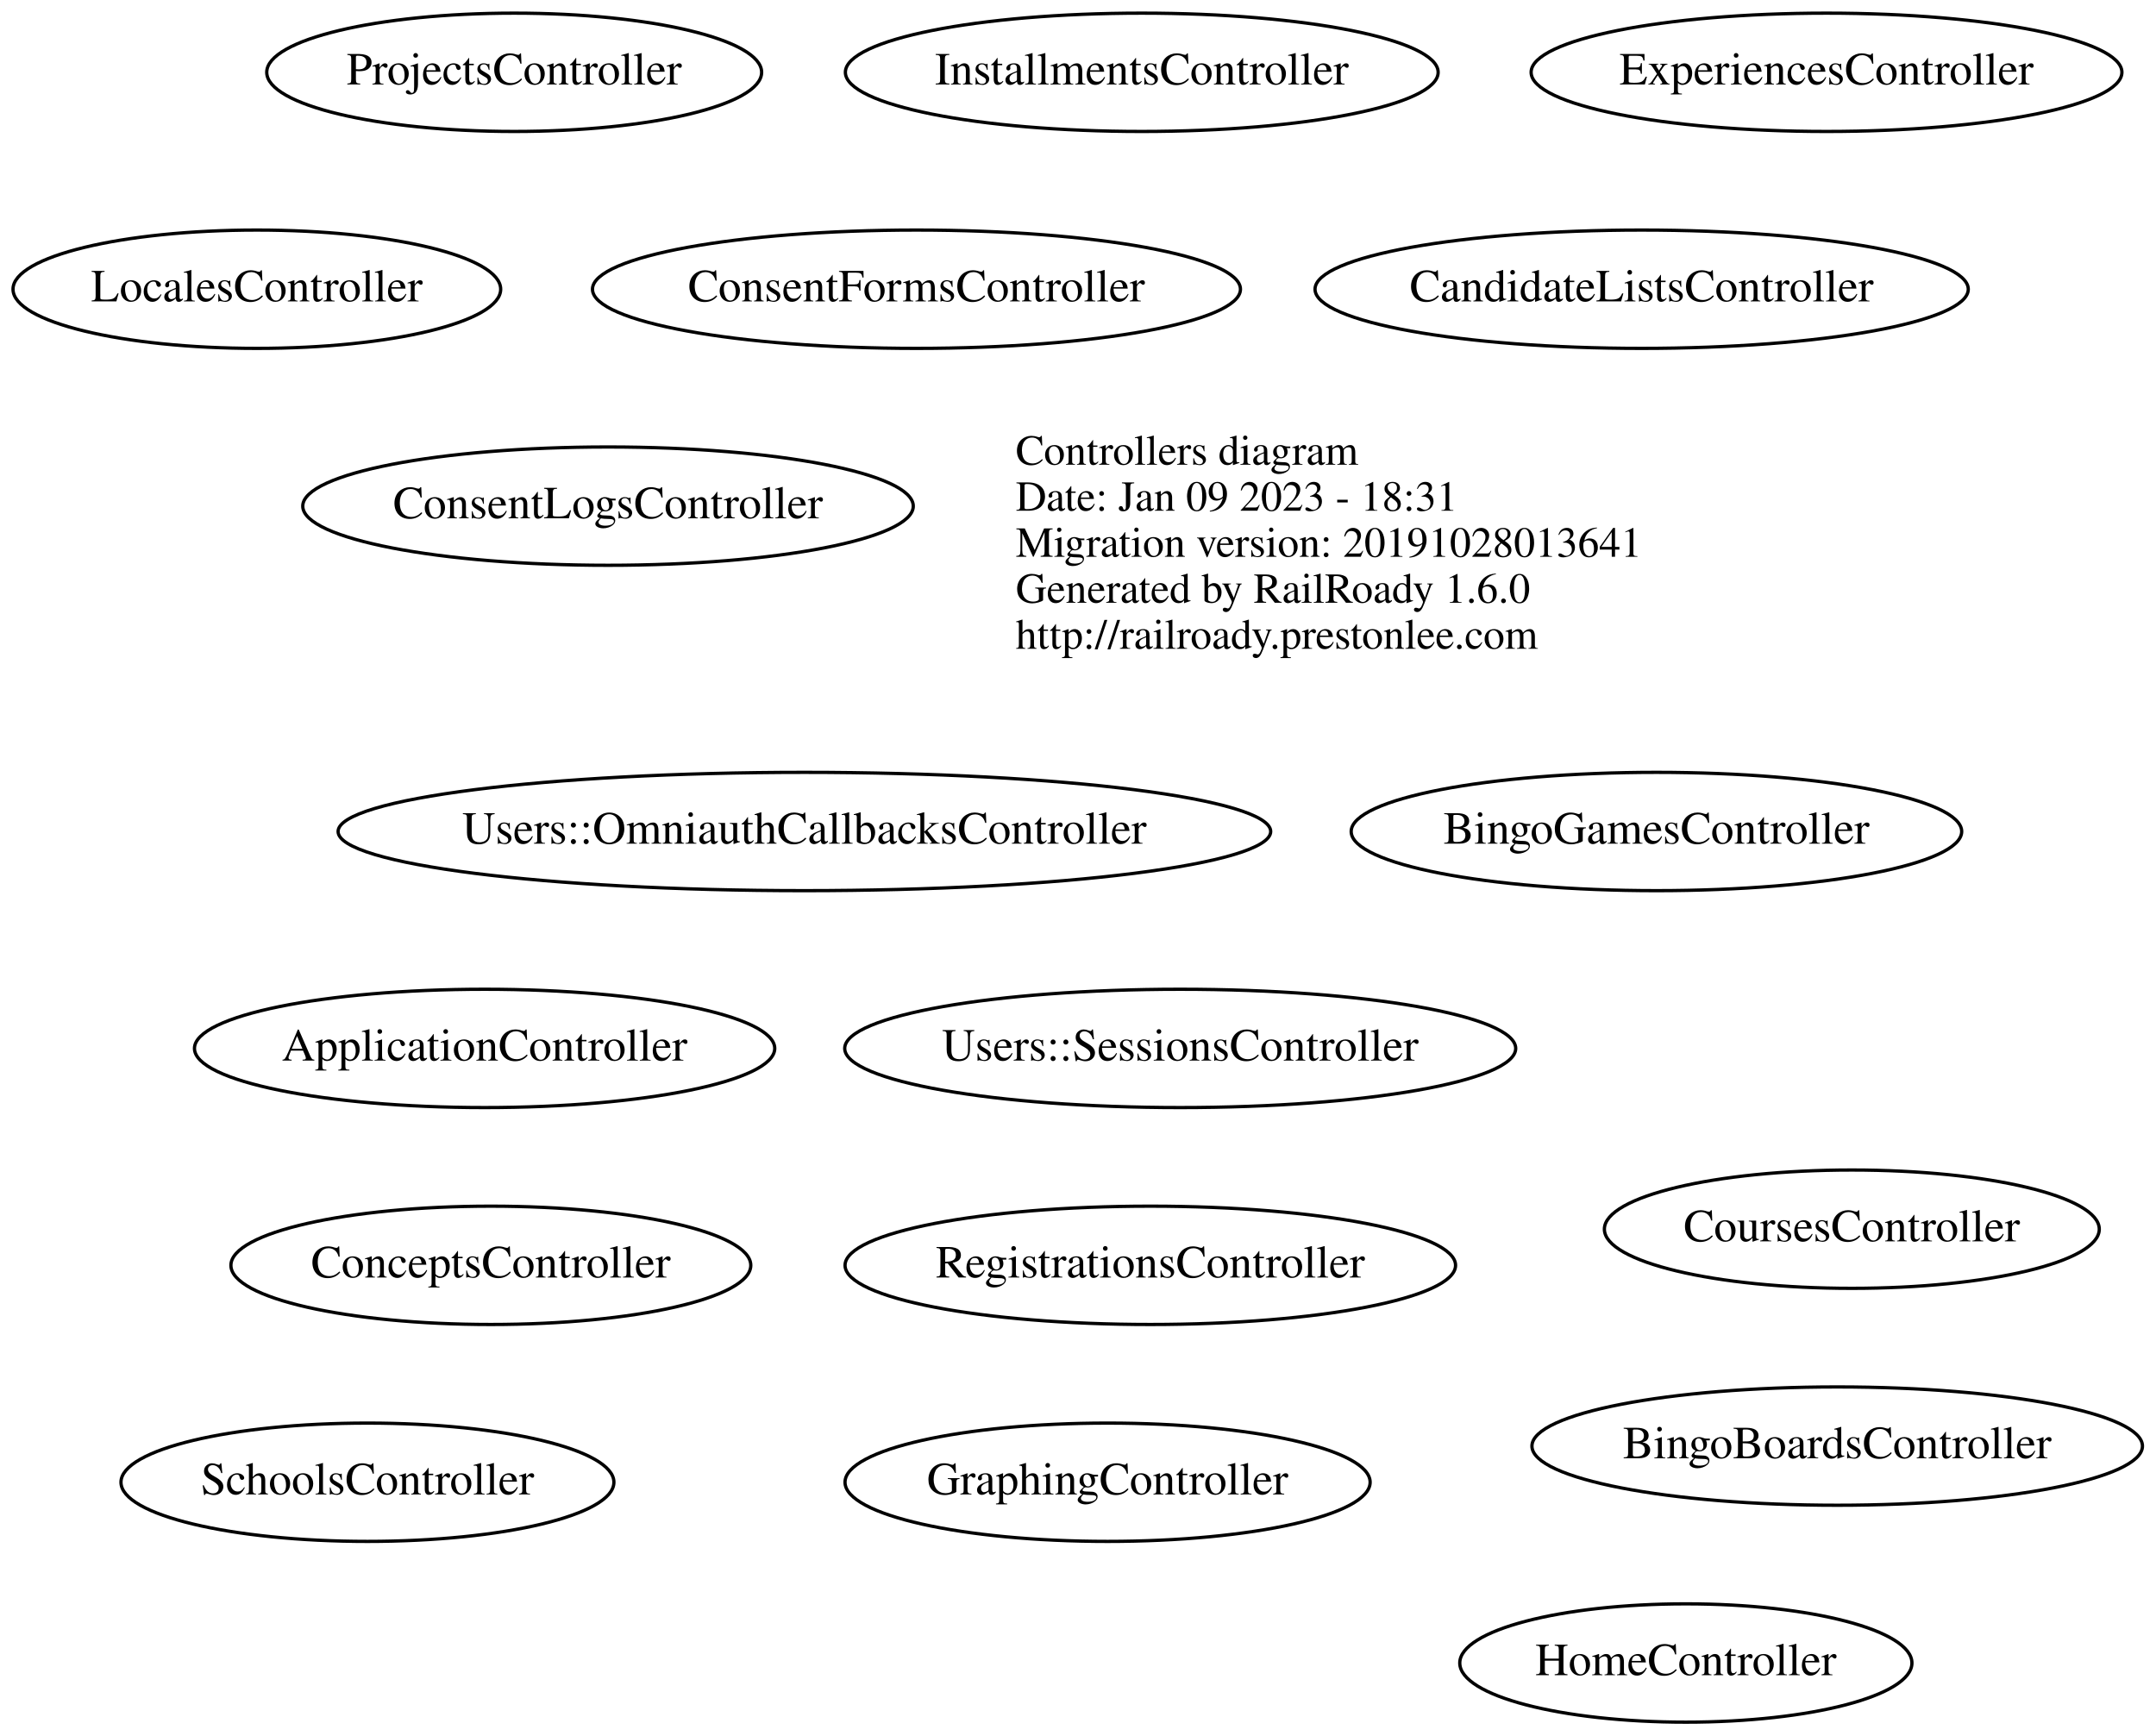
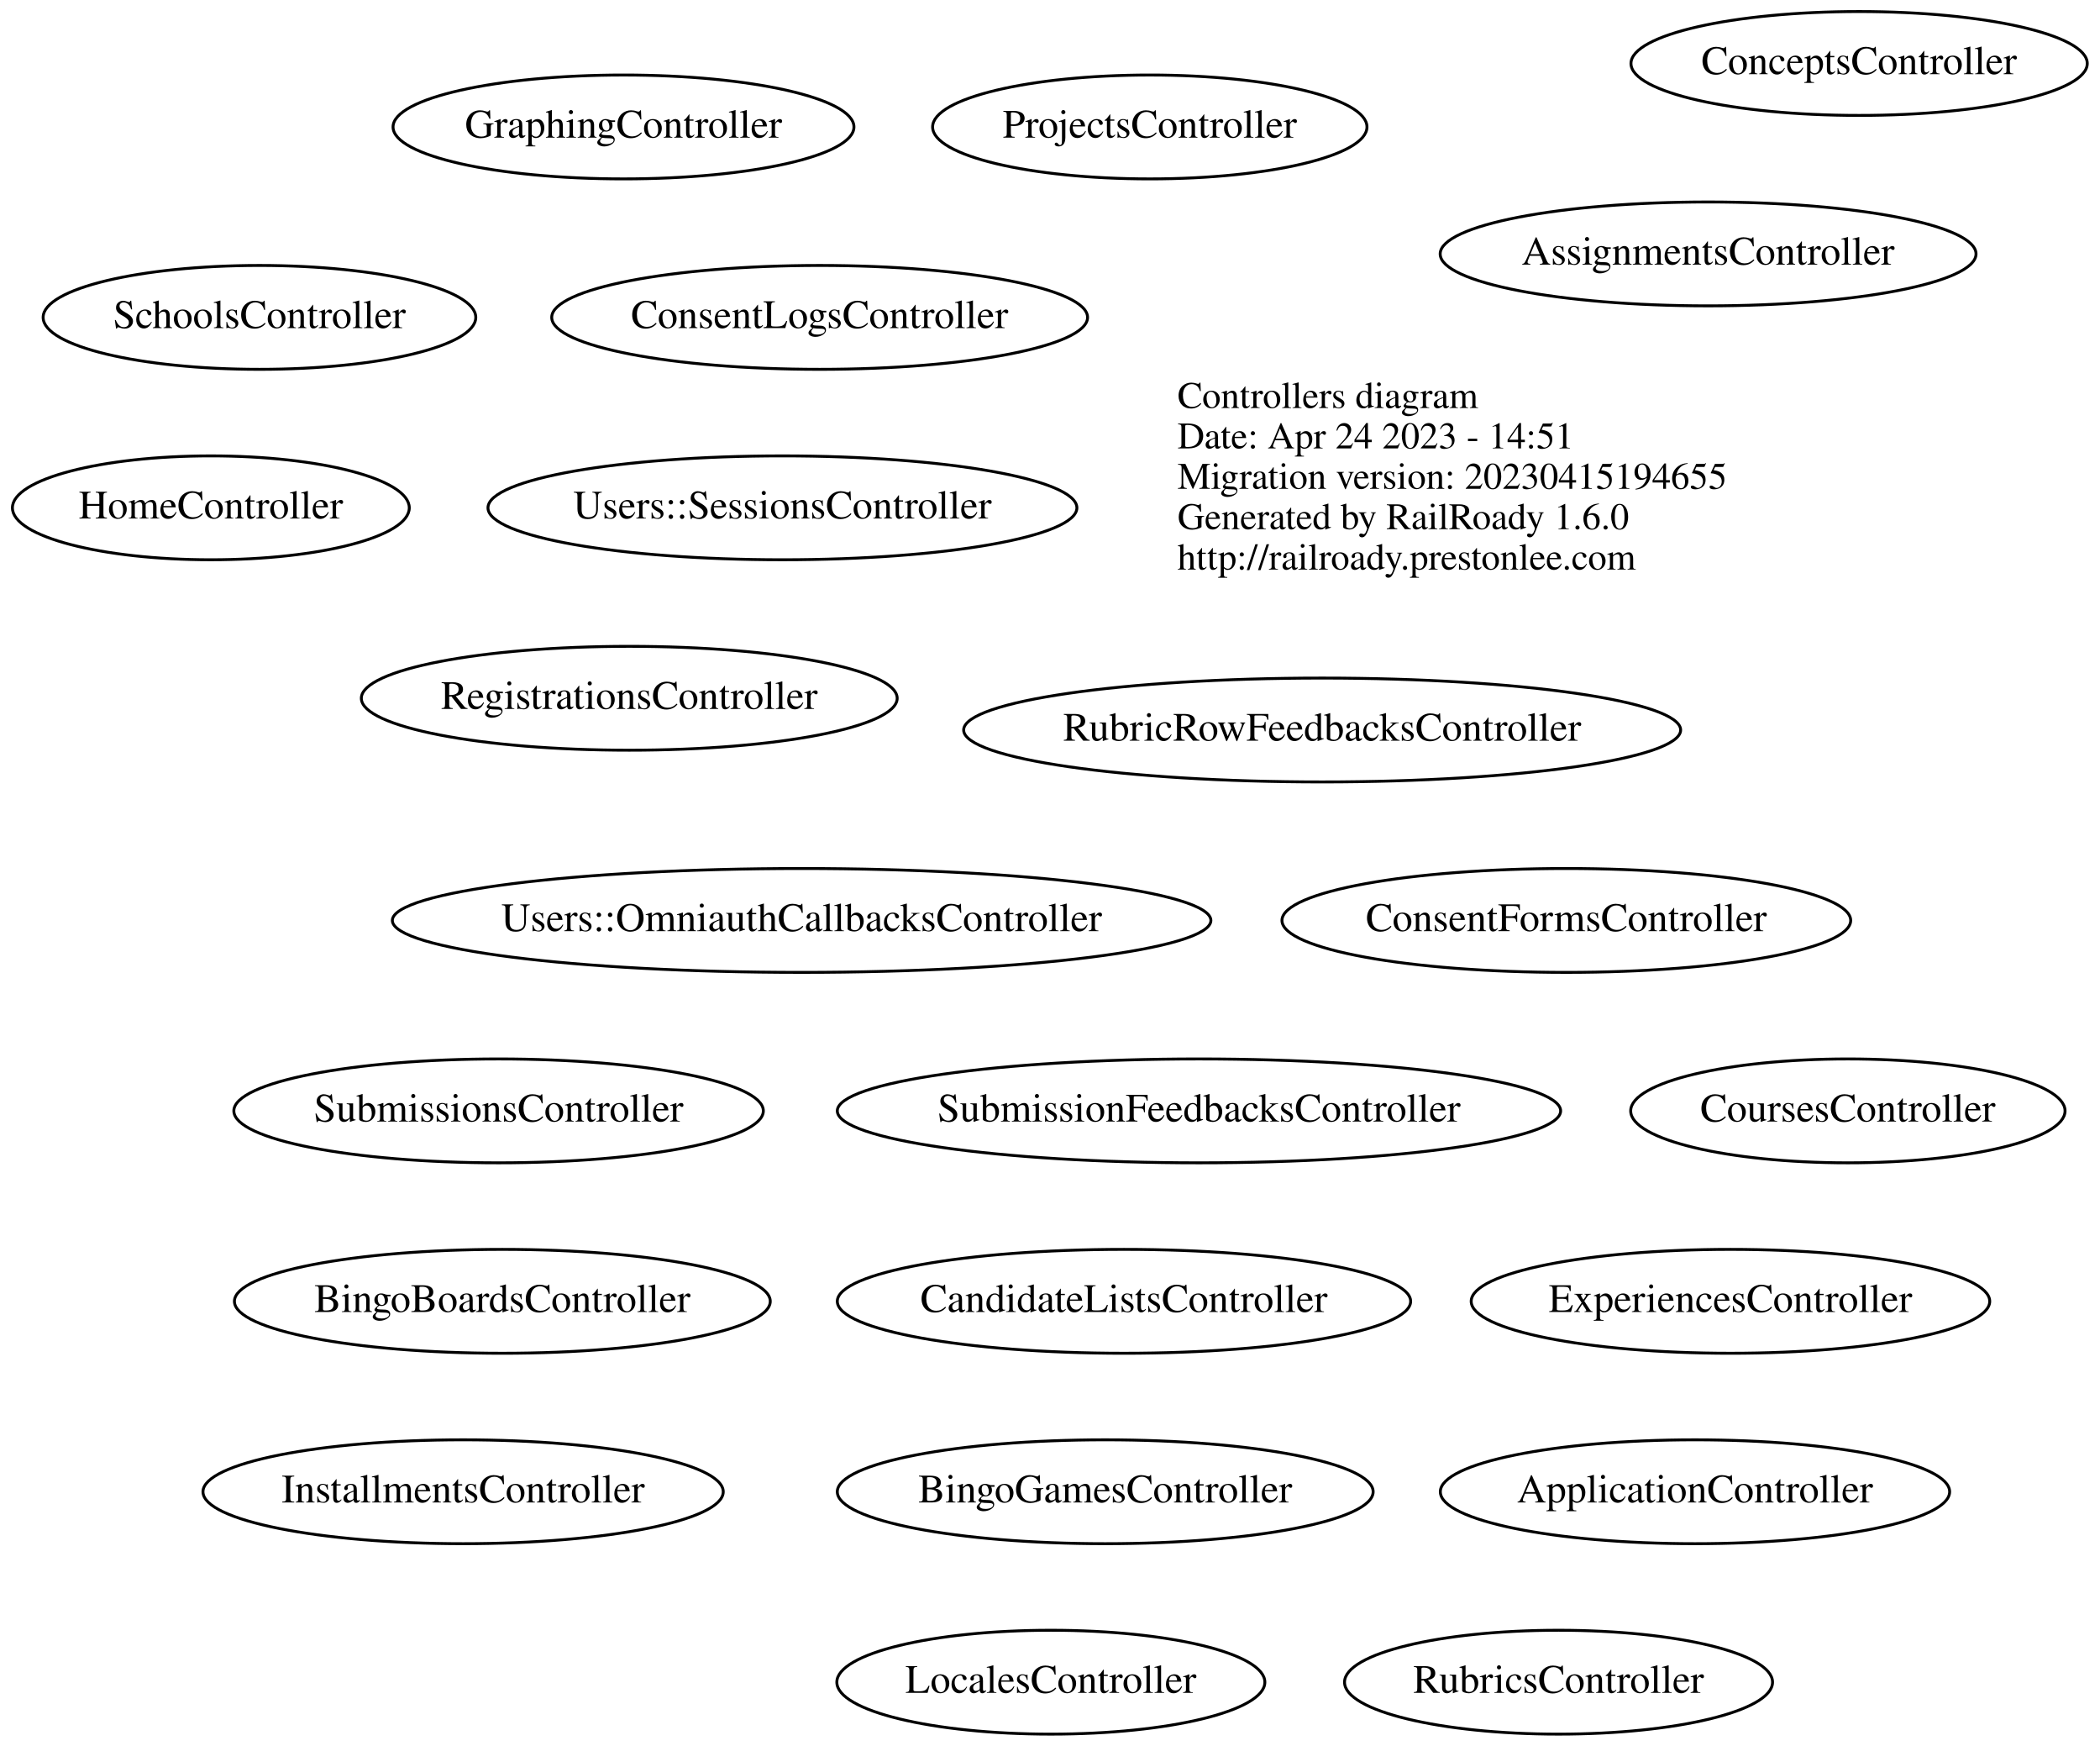
- <svg xmlns="http://www.w3.org/2000/svg" width="656pt" height="528pt" viewBox="0.00 0.00 655.88 528.00">
-   <g id="graph0" class="graph" transform="scale(1 1) rotate(0) translate(4 524)">
-     <polygon fill="none" stroke="none" points="-4,4 -4,-524 651.88,-524 651.88,4 -4,4" />
+ <svg xmlns="http://www.w3.org/2000/svg" width="728pt" height="605pt" viewBox="0.00 0.00 727.59 605.00">
+   <g id="graph0" class="graph" transform="scale(1 1) rotate(0) translate(4 601)">
+     <polygon fill="none" stroke="none" points="-4,4 -4,-601 723.59,-601 723.59,4 -4,4" />
    <g id="node1" class="node">
-       <text text-anchor="start" x="305" y="-382.6" font-family="Times,serif" font-size="13.00">Controllers diagram</text>
-       <text text-anchor="start" x="305" y="-368.6" font-family="Times,serif" font-size="13.00">Date: Jan 09 2023 - 18:31</text>
-       <text text-anchor="start" x="305" y="-354.6" font-family="Times,serif" font-size="13.00">Migration version: 20191028013641</text>
-       <text text-anchor="start" x="305" y="-340.6" font-family="Times,serif" font-size="13.00">Generated by RailRoady 1.6.0</text>
-       <text text-anchor="start" x="305" y="-326.6" font-family="Times,serif" font-size="13.00">http://railroady.prestonlee.com</text>
+       <text text-anchor="start" x="404" y="-459.6" font-family="Times,serif" font-size="13.00">Controllers diagram</text>
+       <text text-anchor="start" x="404" y="-445.6" font-family="Times,serif" font-size="13.00">Date: Apr 24 2023 - 14:51</text>
+       <text text-anchor="start" x="404" y="-431.6" font-family="Times,serif" font-size="13.00">Migration version: 20230415194655</text>
+       <text text-anchor="start" x="404" y="-417.6" font-family="Times,serif" font-size="13.00">Generated by RailRoady 1.6.0</text>
+       <text text-anchor="start" x="404" y="-403.6" font-family="Times,serif" font-size="13.00">http://railroady.prestonlee.com</text>
    </g>
    <g id="node2" class="node">
-       <ellipse fill="none" stroke="black" cx="143.39" cy="-205" rx="88.28" ry="18" />
-       <text text-anchor="middle" x="143.39" y="-201.3" font-family="Times,serif" font-size="14.00">ApplicationController</text>
+       <ellipse fill="none" stroke="black" cx="583.39" cy="-84" rx="88.28" ry="18" />
+       <text text-anchor="middle" x="583.39" y="-80.3" font-family="Times,serif" font-size="14.00">ApplicationController</text>
    </g>
    <g id="node3" class="node">
-       <ellipse fill="none" stroke="black" cx="554.94" cy="-84" rx="92.88" ry="18" />
-       <text text-anchor="middle" x="554.94" y="-80.3" font-family="Times,serif" font-size="14.00">BingoBoardsController</text>
+       <ellipse fill="none" stroke="black" cx="587.94" cy="-513" rx="92.88" ry="18" />
+       <text text-anchor="middle" x="587.94" y="-509.3" font-family="Times,serif" font-size="14.00">AssignmentsController</text>
    </g>
    <g id="node4" class="node">
-       <ellipse fill="none" stroke="black" cx="499.94" cy="-271" rx="92.88" ry="18" />
-       <text text-anchor="middle" x="499.94" y="-267.3" font-family="Times,serif" font-size="14.00">BingoGamesController</text>
+       <ellipse fill="none" stroke="black" cx="169.94" cy="-150" rx="92.88" ry="18" />
+       <text text-anchor="middle" x="169.94" y="-146.3" font-family="Times,serif" font-size="14.00">BingoBoardsController</text>
    </g>
    <g id="node5" class="node">
-       <ellipse fill="none" stroke="black" cx="495.44" cy="-436" rx="99.38" ry="18" />
-       <text text-anchor="middle" x="495.44" y="-432.3" font-family="Times,serif" font-size="14.00">CandidateListsController</text>
+       <ellipse fill="none" stroke="black" cx="378.94" cy="-84" rx="92.88" ry="18" />
+       <text text-anchor="middle" x="378.94" y="-80.3" font-family="Times,serif" font-size="14.00">BingoGamesController</text>
    </g>
    <g id="node6" class="node">
-       <ellipse fill="none" stroke="black" cx="145.29" cy="-139" rx="79.09" ry="18" />
-       <text text-anchor="middle" x="145.29" y="-135.3" font-family="Times,serif" font-size="14.00">ConceptsController</text>
+       <ellipse fill="none" stroke="black" cx="385.44" cy="-150" rx="99.38" ry="18" />
+       <text text-anchor="middle" x="385.44" y="-146.3" font-family="Times,serif" font-size="14.00">CandidateListsController</text>
    </g>
    <g id="node7" class="node">
-       <ellipse fill="none" stroke="black" cx="274.79" cy="-436" rx="98.58" ry="18" />
-       <text text-anchor="middle" x="274.79" y="-432.3" font-family="Times,serif" font-size="14.00">ConsentFormsController</text>
+       <ellipse fill="none" stroke="black" cx="640.29" cy="-579" rx="79.09" ry="18" />
+       <text text-anchor="middle" x="640.29" y="-575.3" font-family="Times,serif" font-size="14.00">ConceptsController</text>
    </g>
    <g id="node8" class="node">
-       <ellipse fill="none" stroke="black" cx="180.94" cy="-370" rx="92.88" ry="18" />
-       <text text-anchor="middle" x="180.94" y="-366.3" font-family="Times,serif" font-size="14.00">ConsentLogsController</text>
+       <ellipse fill="none" stroke="black" cx="538.79" cy="-282" rx="98.58" ry="18" />
+       <text text-anchor="middle" x="538.79" y="-278.3" font-family="Times,serif" font-size="14.00">ConsentFormsController</text>
    </g>
    <g id="node9" class="node">
-       <ellipse fill="none" stroke="black" cx="559.39" cy="-150" rx="75.29" ry="18" />
-       <text text-anchor="middle" x="559.39" y="-146.3" font-family="Times,serif" font-size="14.00">CoursesController</text>
+       <ellipse fill="none" stroke="black" cx="279.94" cy="-491" rx="92.88" ry="18" />
+       <text text-anchor="middle" x="279.94" y="-487.3" font-family="Times,serif" font-size="14.00">ConsentLogsController</text>
    </g>
    <g id="node10" class="node">
-       <ellipse fill="none" stroke="black" cx="551.69" cy="-502" rx="89.88" ry="18" />
-       <text text-anchor="middle" x="551.69" y="-498.3" font-family="Times,serif" font-size="14.00">ExperiencesController</text>
+       <ellipse fill="none" stroke="black" cx="636.39" cy="-216" rx="75.29" ry="18" />
+       <text text-anchor="middle" x="636.39" y="-212.3" font-family="Times,serif" font-size="14.00">CoursesController</text>
    </g>
    <g id="node11" class="node">
-       <ellipse fill="none" stroke="black" cx="332.94" cy="-73" rx="79.89" ry="18" />
-       <text text-anchor="middle" x="332.94" y="-69.3" font-family="Times,serif" font-size="14.00">GraphingController</text>
+       <ellipse fill="none" stroke="black" cx="595.69" cy="-150" rx="89.88" ry="18" />
+       <text text-anchor="middle" x="595.69" y="-146.3" font-family="Times,serif" font-size="14.00">ExperiencesController</text>
    </g>
    <g id="node12" class="node">
-       <ellipse fill="none" stroke="black" cx="508.89" cy="-18" rx="68.79" ry="18" />
-       <text text-anchor="middle" x="508.89" y="-14.3" font-family="Times,serif" font-size="14.00">HomeController</text>
+       <ellipse fill="none" stroke="black" cx="211.94" cy="-557" rx="79.89" ry="18" />
+       <text text-anchor="middle" x="211.94" y="-553.3" font-family="Times,serif" font-size="14.00">GraphingController</text>
    </g>
    <g id="node13" class="node">
-       <ellipse fill="none" stroke="black" cx="343.34" cy="-502" rx="90.18" ry="18" />
-       <text text-anchor="middle" x="343.34" y="-498.3" font-family="Times,serif" font-size="14.00">InstallmentsController</text>
+       <ellipse fill="none" stroke="black" cx="68.89" cy="-425" rx="68.79" ry="18" />
+       <text text-anchor="middle" x="68.89" y="-421.3" font-family="Times,serif" font-size="14.00">HomeController</text>
    </g>
    <g id="node14" class="node">
-       <ellipse fill="none" stroke="black" cx="74.09" cy="-436" rx="74.19" ry="18" />
-       <text text-anchor="middle" x="74.09" y="-432.3" font-family="Times,serif" font-size="14.00">LocalesController</text>
+       <ellipse fill="none" stroke="black" cx="156.34" cy="-84" rx="90.18" ry="18" />
+       <text text-anchor="middle" x="156.34" y="-80.3" font-family="Times,serif" font-size="14.00">InstallmentsController</text>
    </g>
    <g id="node15" class="node">
-       <ellipse fill="none" stroke="black" cx="152.39" cy="-502" rx="75.29" ry="18" />
-       <text text-anchor="middle" x="152.39" y="-498.3" font-family="Times,serif" font-size="14.00">ProjectsController</text>
+       <ellipse fill="none" stroke="black" cx="360.09" cy="-18" rx="74.19" ry="18" />
+       <text text-anchor="middle" x="360.09" y="-14.3" font-family="Times,serif" font-size="14.00">LocalesController</text>
    </g>
    <g id="node16" class="node">
-       <ellipse fill="none" stroke="black" cx="345.94" cy="-139" rx="92.88" ry="18" />
-       <text text-anchor="middle" x="345.94" y="-135.3" font-family="Times,serif" font-size="14.00">RegistrationsController</text>
+       <ellipse fill="none" stroke="black" cx="394.39" cy="-557" rx="75.29" ry="18" />
+       <text text-anchor="middle" x="394.39" y="-553.3" font-family="Times,serif" font-size="14.00">ProjectsController</text>
    </g>
    <g id="node17" class="node">
-       <ellipse fill="none" stroke="black" cx="107.74" cy="-73" rx="74.99" ry="18" />
-       <text text-anchor="middle" x="107.74" y="-69.3" font-family="Times,serif" font-size="14.00">SchoolsController</text>
+       <ellipse fill="none" stroke="black" cx="213.94" cy="-359" rx="92.88" ry="18" />
+       <text text-anchor="middle" x="213.94" y="-355.3" font-family="Times,serif" font-size="14.00">RegistrationsController</text>
    </g>
    <g id="node18" class="node">
-       <ellipse fill="none" stroke="black" cx="240.69" cy="-271" rx="141.88" ry="18" />
-       <text text-anchor="middle" x="240.69" y="-267.3" font-family="Times,serif" font-size="14.00">Users::OmniauthCallbacksController</text>
+       <ellipse fill="none" stroke="black" cx="454.14" cy="-348" rx="124.28" ry="18" />
+       <text text-anchor="middle" x="454.14" y="-344.3" font-family="Times,serif" font-size="14.00">RubricRowFeedbacksController</text>
    </g>
    <g id="node19" class="node">
-       <ellipse fill="none" stroke="black" cx="355.04" cy="-205" rx="102.08" ry="18" />
-       <text text-anchor="middle" x="355.04" y="-201.3" font-family="Times,serif" font-size="14.00">Users::SessionsController</text>
+       <ellipse fill="none" stroke="black" cx="536.09" cy="-18" rx="74.19" ry="18" />
+       <text text-anchor="middle" x="536.09" y="-14.3" font-family="Times,serif" font-size="14.00">RubricsController</text>
+     </g>
+     <g id="node20" class="node">
+       <ellipse fill="none" stroke="black" cx="85.74" cy="-491" rx="74.99" ry="18" />
+       <text text-anchor="middle" x="85.74" y="-487.3" font-family="Times,serif" font-size="14.00">SchoolsController</text>
+     </g>
+     <g id="node21" class="node">
+       <ellipse fill="none" stroke="black" cx="411.44" cy="-216" rx="125.38" ry="18" />
+       <text text-anchor="middle" x="411.44" y="-212.3" font-family="Times,serif" font-size="14.00">SubmissionFeedbacksController</text>
+     </g>
+     <g id="node22" class="node">
+       <ellipse fill="none" stroke="black" cx="168.64" cy="-216" rx="91.78" ry="18" />
+       <text text-anchor="middle" x="168.64" y="-212.3" font-family="Times,serif" font-size="14.00">SubmissionsController</text>
+     </g>
+     <g id="node23" class="node">
+       <ellipse fill="none" stroke="black" cx="273.69" cy="-282" rx="141.88" ry="18" />
+       <text text-anchor="middle" x="273.69" y="-278.3" font-family="Times,serif" font-size="14.00">Users::OmniauthCallbacksController</text>
+     </g>
+     <g id="node24" class="node">
+       <ellipse fill="none" stroke="black" cx="267.04" cy="-425" rx="102.08" ry="18" />
+       <text text-anchor="middle" x="267.04" y="-421.3" font-family="Times,serif" font-size="14.00">Users::SessionsController</text>
    </g>
  </g>
</svg>
